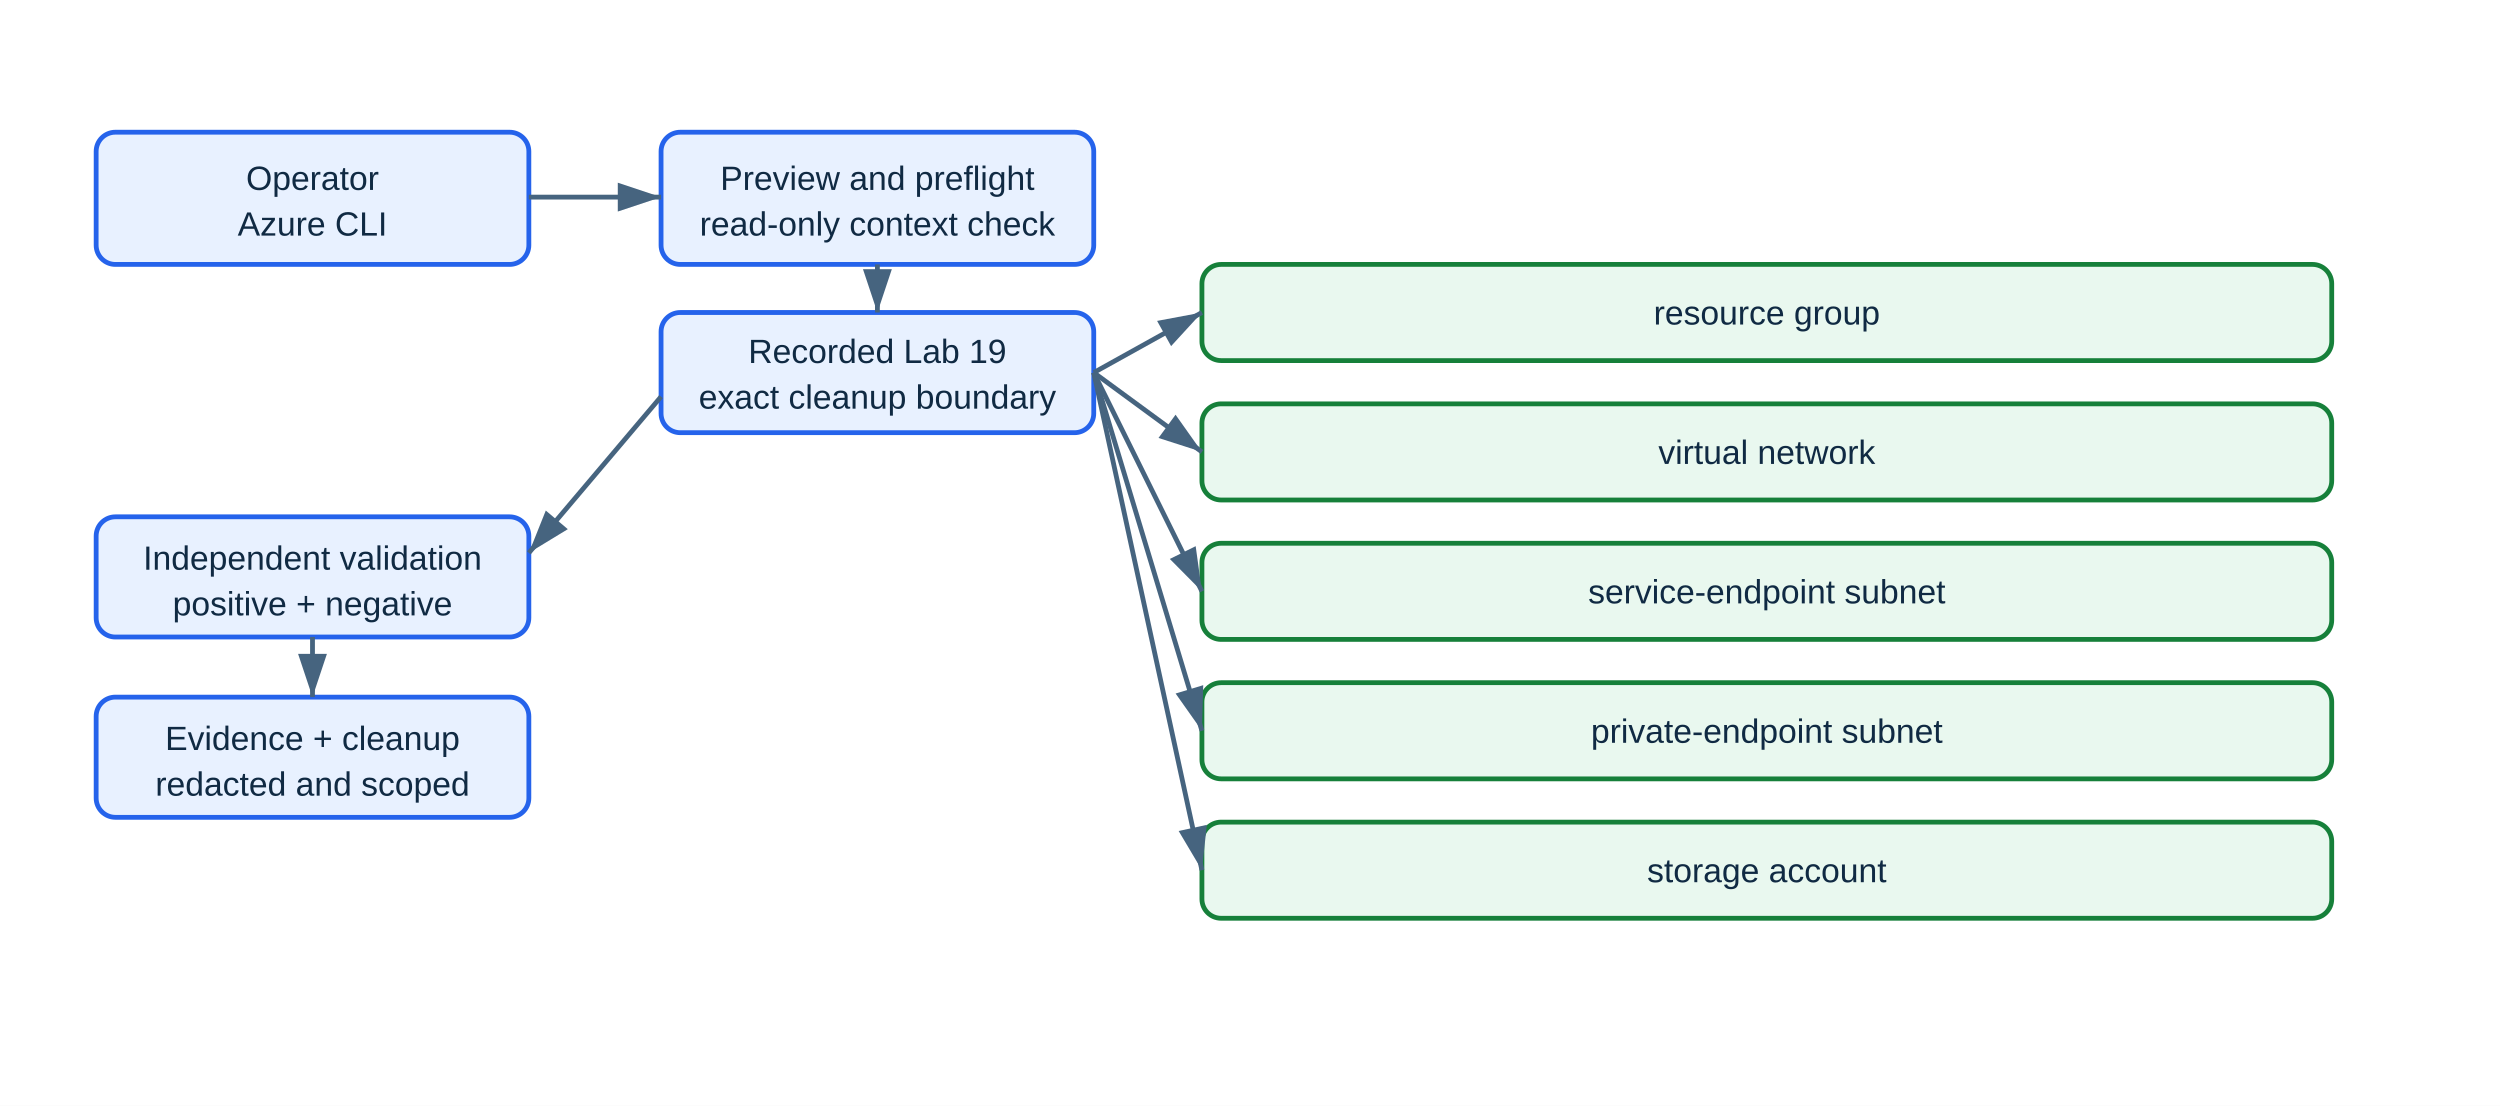
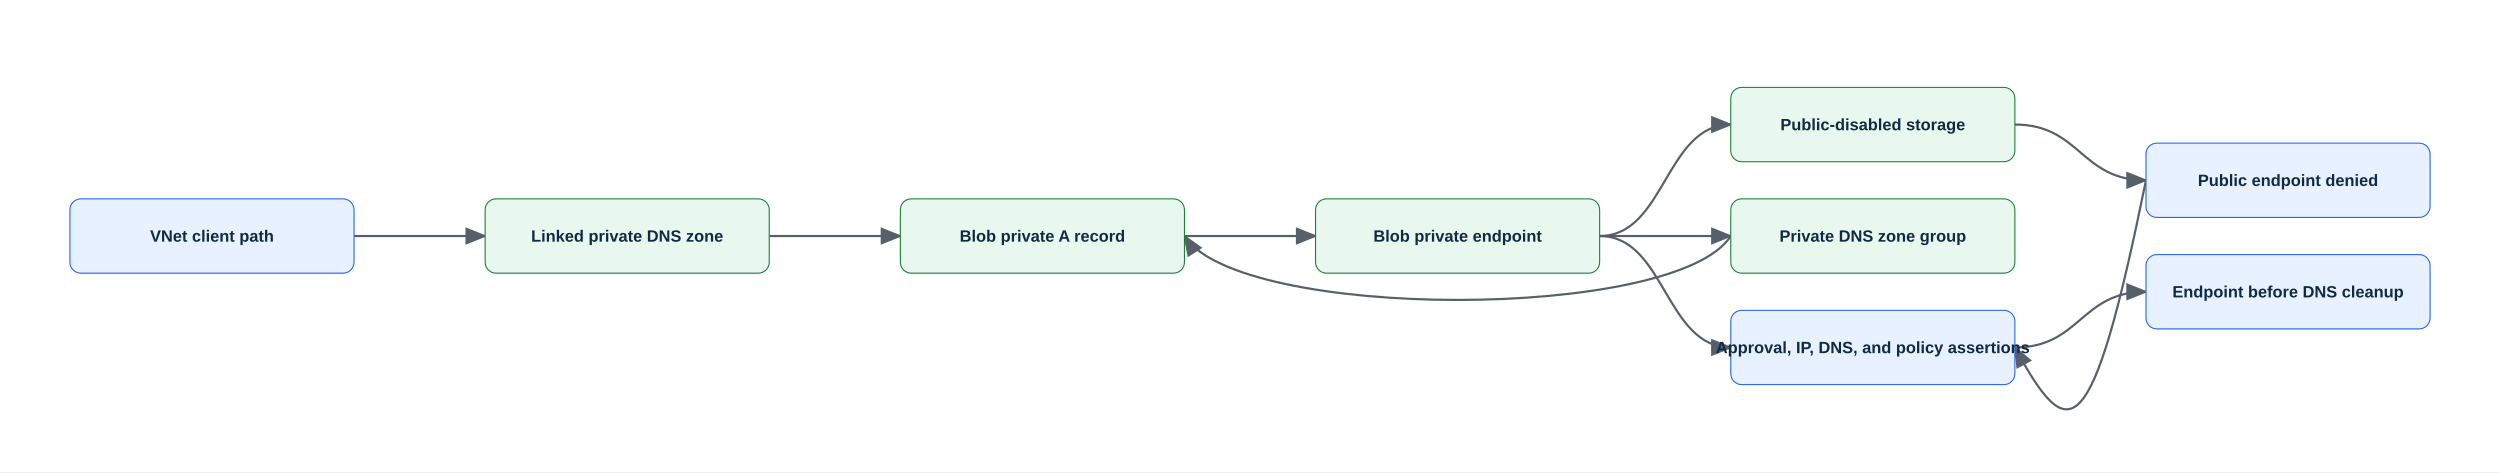
- <svg xmlns="http://www.w3.org/2000/svg" width="1040" height="460" viewBox="0 0 1040 460" role="img" aria-labelledby="title desc">
+ <svg xmlns="http://www.w3.org/2000/svg" width="2288" height="432" viewBox="0 0 2288 432" role="img" aria-labelledby="lab19-title lab19-desc">
  <defs>
-     <marker id="arrow" markerWidth="10" markerHeight="10" refX="9" refY="3" orient="auto">
-       <path d="M0,0 L0,6 L9,3 z" fill="#46647f" />
+     <marker id="arrow" markerWidth="10" markerHeight="8" refX="9" refY="4" orient="auto" markerUnits="strokeWidth">
+       <path d="M 0 0 L 10 4 L 0 8 z" fill="#57606a" />
    </marker>
+     <style>
+       .edge { fill: none; stroke: #57606a; stroke-width: 2; marker-end: url(#arrow); }
+       .edge-label-bg { fill: #ffffff; opacity: .94; }
+       .edge-label { fill: #57606a; font: 13px 'Segoe UI', Arial, sans-serif; text-anchor: middle; dominant-baseline: central; }
+       .node-label { font: 600 15px 'Segoe UI', Arial, sans-serif; text-anchor: middle; dominant-baseline: central; }
+     </style>
  </defs>
-   <style>text{font-family:Segoe UI,Arial,sans-serif;font-size:14px;fill:#102a43} .control{fill:#e8f1ff;stroke:#2563eb;stroke-width:2} .resource{fill:#e9f8ef;stroke:#16803a;stroke-width:2} .arrow{fill:none;stroke:#46647f;stroke-width:2;marker-end:url(#arrow)}</style>
  <rect width="100%" height="100%" fill="#ffffff" />
-   <rect x="40" y="55" width="180" height="55" rx="8" class="control" />
-   <text x="130" y="79" text-anchor="middle">Operator</text>
-   <text x="130" y="98" text-anchor="middle">Azure CLI</text>
-   <rect x="275" y="55" width="180" height="55" rx="8" class="control" />
-   <text x="365" y="79" text-anchor="middle">Preview and preflight</text>
-   <text x="365" y="98" text-anchor="middle">read-only context check</text>
-   <path d="M220 82 L275 82" class="arrow" />
-   <rect x="275" y="130" width="180" height="50" rx="8" class="control" />
-   <text x="365" y="151" text-anchor="middle">Recorded Lab 19</text>
-   <text x="365" y="170" text-anchor="middle">exact cleanup boundary</text>
-   <path d="M365 110 L365 130" class="arrow" />
-   <rect x="500" y="110" width="470" height="40" rx="8" class="resource" />
-   <text x="735" y="135" text-anchor="middle">resource group</text>
-   <rect x="500" y="168" width="470" height="40" rx="8" class="resource" />
-   <text x="735" y="193" text-anchor="middle">virtual network</text>
-   <rect x="500" y="226" width="470" height="40" rx="8" class="resource" />
-   <text x="735" y="251" text-anchor="middle">service-endpoint subnet</text>
-   <rect x="500" y="284" width="470" height="40" rx="8" class="resource" />
-   <text x="735" y="309" text-anchor="middle">private-endpoint subnet</text>
-   <rect x="500" y="342" width="470" height="40" rx="8" class="resource" />
-   <text x="735" y="367" text-anchor="middle">storage account</text>
-   <path d="M 455 155 L 500 130" class="arrow" />
-   <path d="M 455 155 L 500 188" class="arrow" />
-   <path d="M 455 155 L 500 246" class="arrow" />
-   <path d="M 455 155 L 500 304" class="arrow" />
-   <path d="M 455 155 L 500 362" class="arrow" />
-   <rect x="40" y="215" width="180" height="50" rx="8" class="control" />
-   <text x="130" y="237" text-anchor="middle">Independent validation</text>
-   <text x="130" y="256" text-anchor="middle">positive + negative</text>
-   <path d="M275 165 L220 230" class="arrow" />
-   <rect x="40" y="290" width="180" height="50" rx="8" class="control" />
-   <text x="130" y="312" text-anchor="middle">Evidence + cleanup</text>
-   <text x="130" y="331" text-anchor="middle">redacted and scoped</text>
-   <path d="M130 265 L130 290" class="arrow" />
+   <g aria-hidden="true">
+     <path class="edge" d="M 324 216 C 384 216, 384 216, 444 216" />
+     <path class="edge" d="M 704 216 C 764 216, 764 216, 824 216" />
+     <path class="edge" d="M 1084 216 C 1144 216, 1144 216, 1204 216" />
+     <path class="edge" d="M 1464 216 C 1524 216, 1524 114, 1584 114" />
+     <path class="edge" d="M 1584 216 C 1534 294, 1134 294, 1084 216" />
+     <path class="edge" d="M 1464 216 C 1524 216, 1524 216, 1584 216" />
+     <path class="edge" d="M 1844 114 C 1904 114, 1904 165, 1964 165" />
+     <path class="edge" d="M 1464 216 C 1524 216, 1524 318, 1584 318" />
+     <path class="edge" d="M 1964 165 C 1914 410, 1894 410, 1844 318" />
+     <path class="edge" d="M 1844 318 C 1904 318, 1904 267, 1964 267" />
+     <rect x="64" y="182" width="260" height="68" rx="10" fill="#e8f1ff" stroke="#2563eb" />
+     <text x="194" y="216" class="node-label" fill="#102a43">VNet client path</text>
+     <rect x="444" y="182" width="260" height="68" rx="10" fill="#e9f8ef" stroke="#16803a" />
+     <text x="574" y="216" class="node-label" fill="#102a43">Linked private DNS zone</text>
+     <rect x="824" y="182" width="260" height="68" rx="10" fill="#e9f8ef" stroke="#16803a" />
+     <text x="954" y="216" class="node-label" fill="#102a43">Blob private A record</text>
+     <rect x="1204" y="182" width="260" height="68" rx="10" fill="#e9f8ef" stroke="#16803a" />
+     <text x="1334" y="216" class="node-label" fill="#102a43">Blob private endpoint</text>
+     <rect x="1584" y="80" width="260" height="68" rx="10" fill="#e9f8ef" stroke="#16803a" />
+     <text x="1714" y="114" class="node-label" fill="#102a43">Public-disabled storage</text>
+     <rect x="1584" y="182" width="260" height="68" rx="10" fill="#e9f8ef" stroke="#16803a" />
+     <text x="1714" y="216" class="node-label" fill="#102a43">Private DNS zone group</text>
+     <rect x="1964" y="131" width="260" height="68" rx="10" fill="#e8f1ff" stroke="#2563eb" />
+     <text x="2094" y="165" class="node-label" fill="#102a43">Public endpoint denied</text>
+     <rect x="1584" y="284" width="260" height="68" rx="10" fill="#e8f1ff" stroke="#2563eb" />
+     <text x="1714" y="318" class="node-label" fill="#102a43">Approval, IP, DNS, and policy assertions</text>
+     <rect x="1964" y="233" width="260" height="68" rx="10" fill="#e8f1ff" stroke="#2563eb" />
+     <text x="2094" y="267" class="node-label" fill="#102a43">Endpoint before DNS cleanup</text>
+   </g>
</svg>
